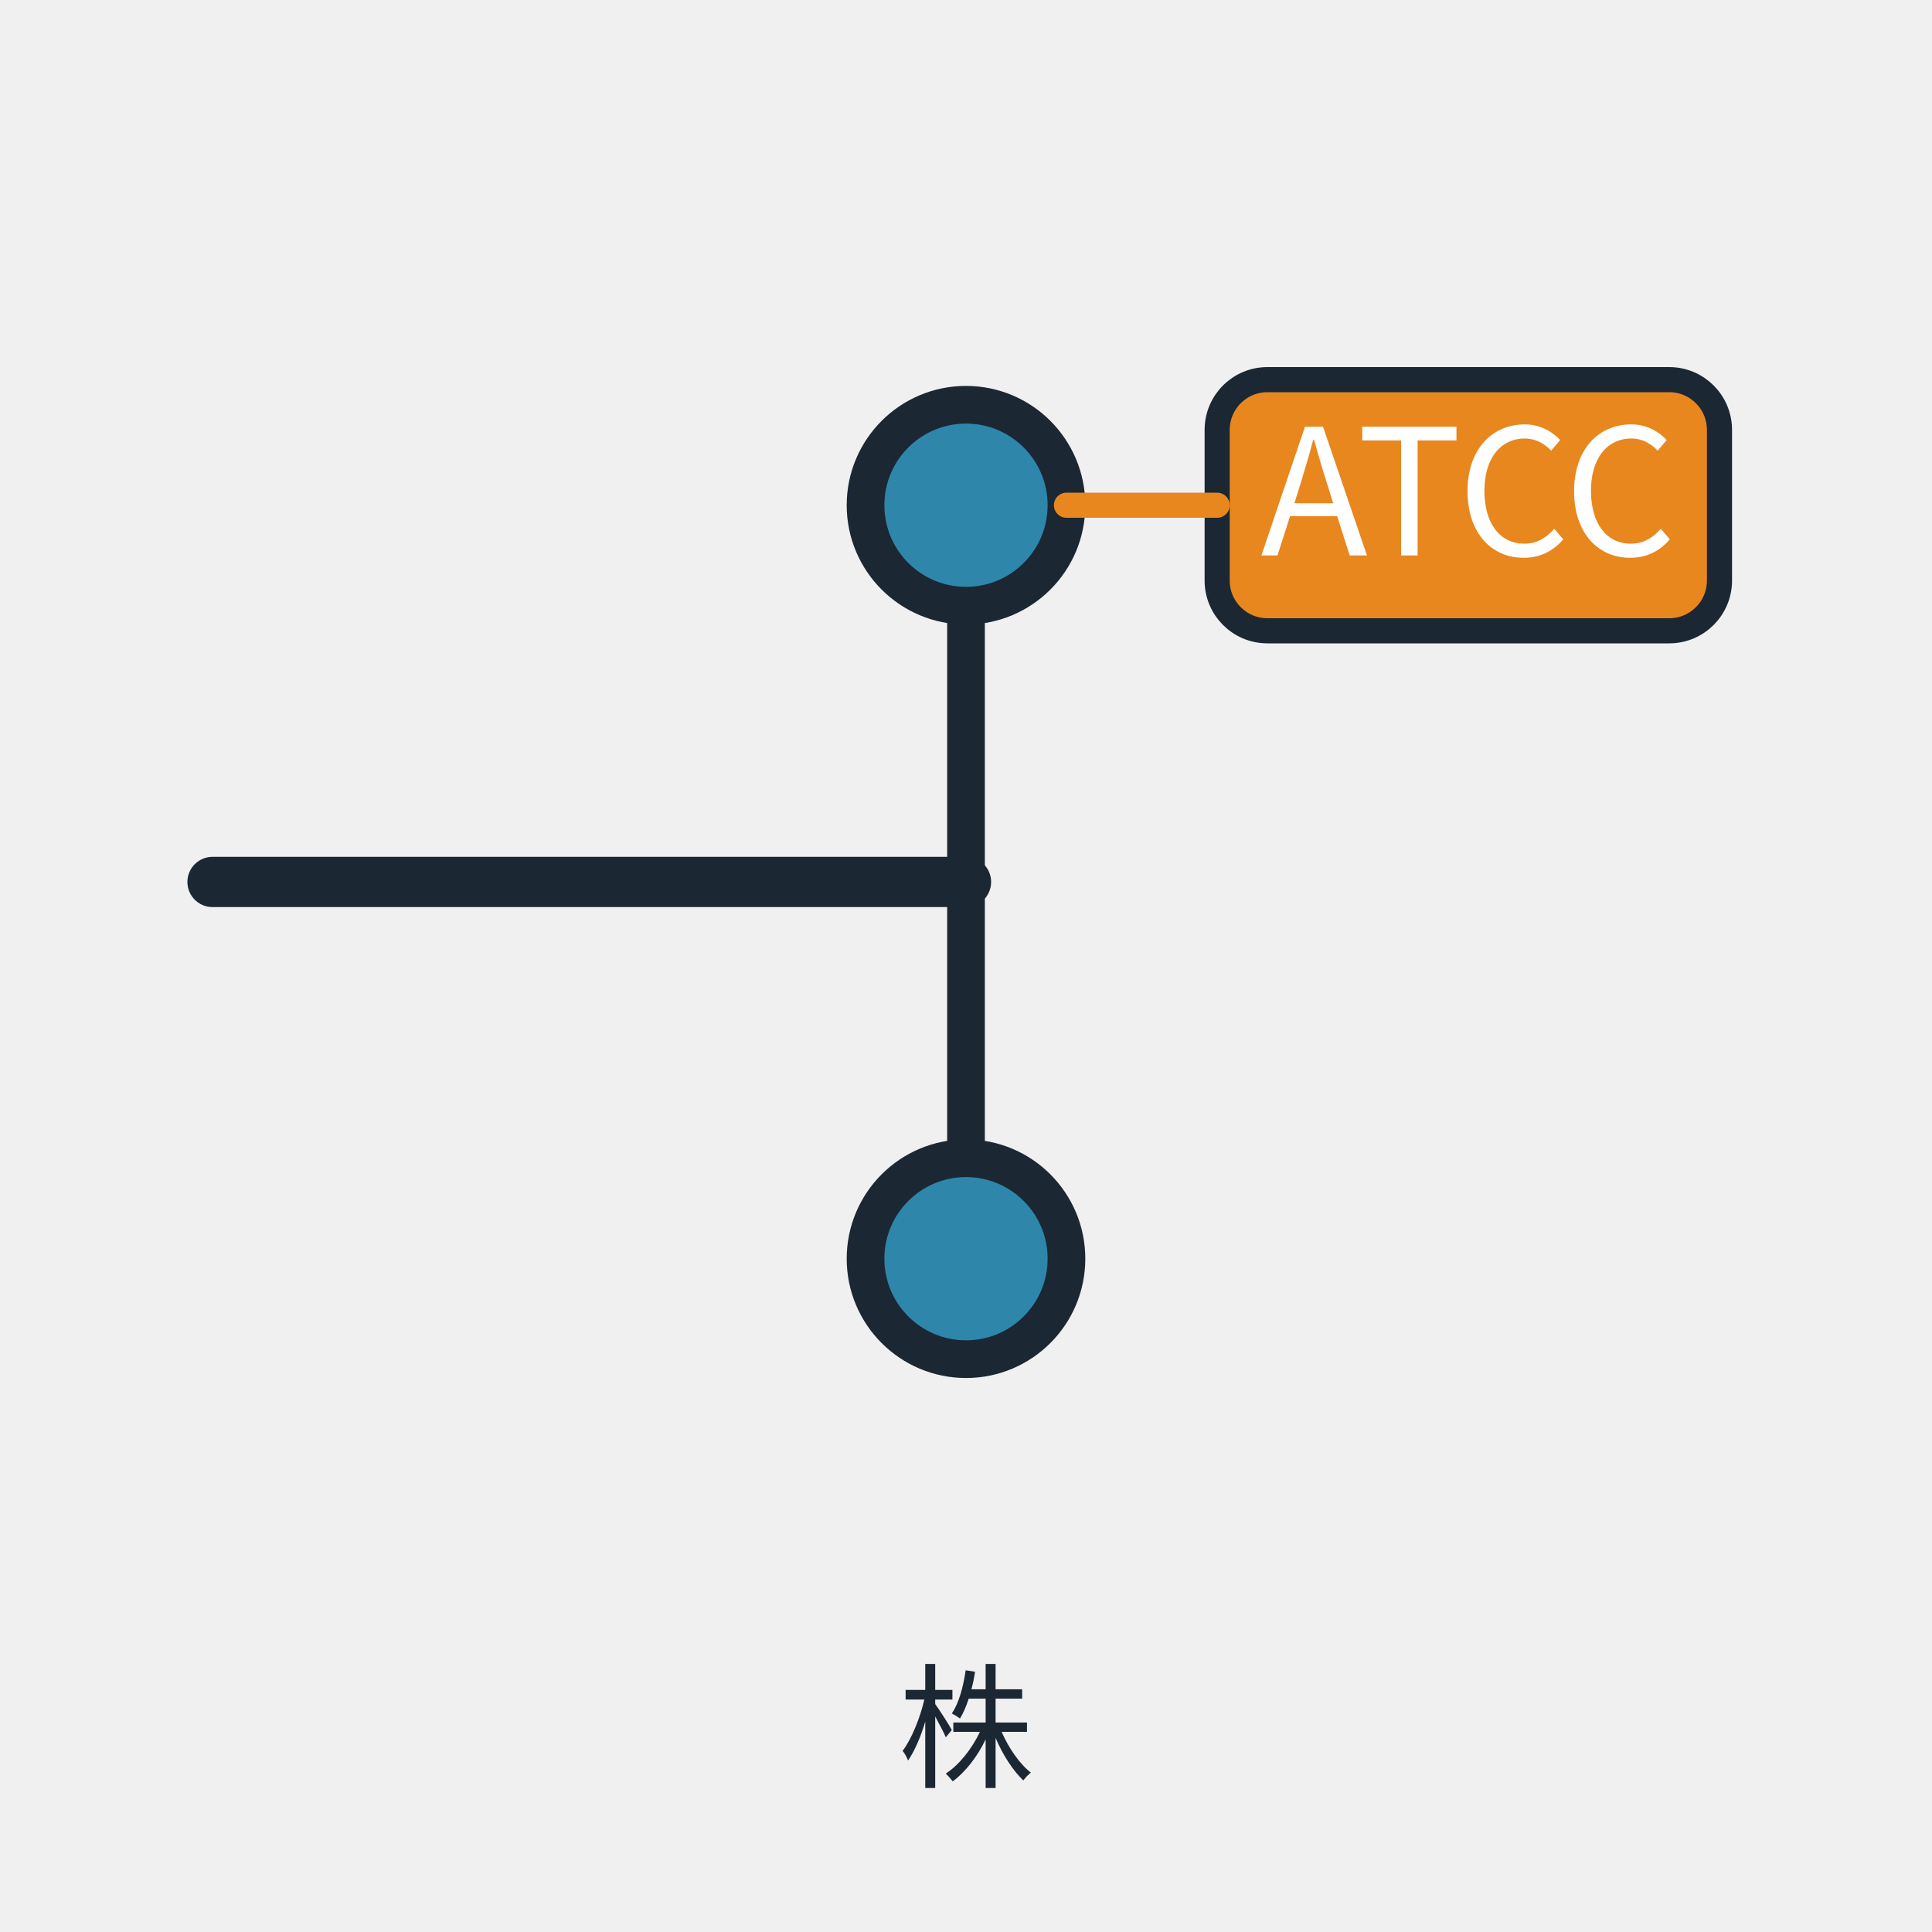
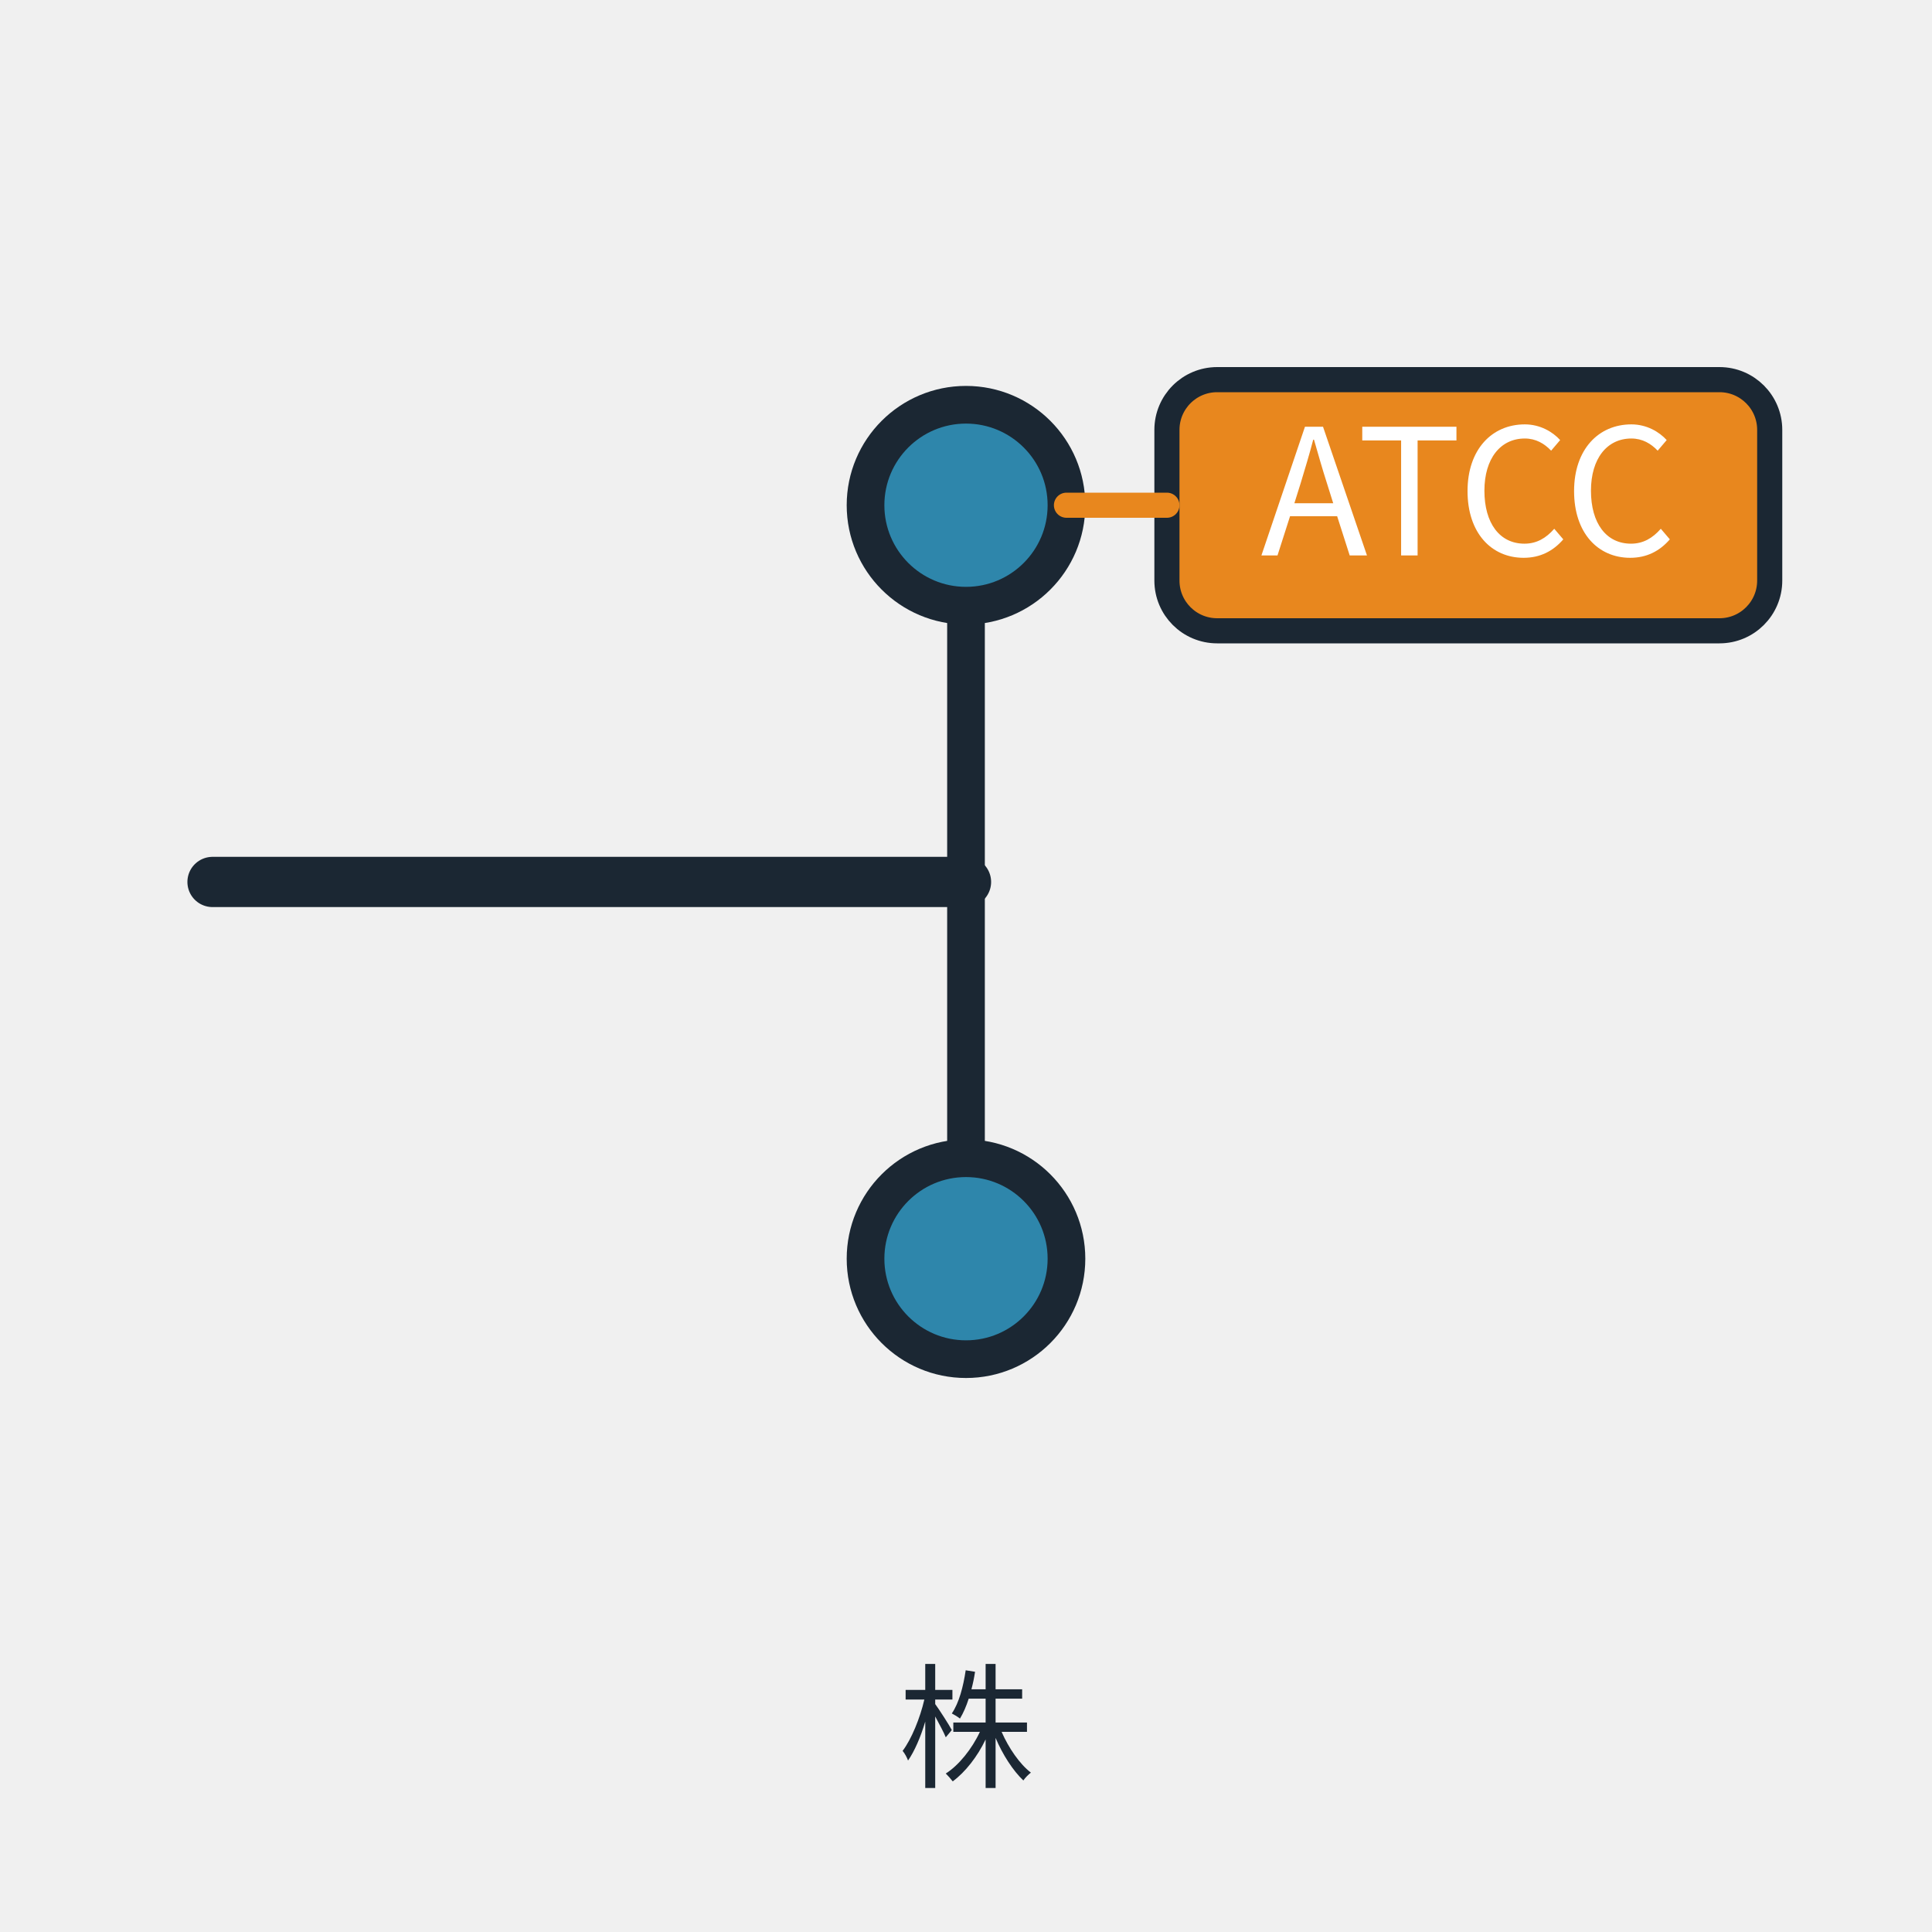
<svg xmlns="http://www.w3.org/2000/svg" viewBox="0 0 100 100" width="100" height="100" class="pp-icon pp-nomenclature" role="img" aria-labelledby="t-rank_strain d-rank_strain" data-license="CC-BY-4.0" data-copyright="ZengZichao">
  <g id="layer-body" data-name="body" transform="translate(50,45) scale(1.3) translate(-45,-49.5)">
    <line x1="15" y1="50" x2="45" y2="50" stroke="#1B2733" stroke-width="2" stroke-linecap="round" data-pp="ink" />
    <line x1="45" y1="50" x2="45" y2="35" stroke="#1B2733" stroke-width="1.5" stroke-linecap="round" data-pp="ink" />
    <line x1="45" y1="50" x2="45" y2="65" stroke="#1B2733" stroke-width="1.5" stroke-linecap="round" data-pp="ink" />
    <circle cx="45" cy="35" r="4" fill="#2E86AB" stroke="#1B2733" stroke-width="1.5" data-pp="bacteria" />
    <circle cx="45" cy="65" r="4" fill="#2E86AB" stroke="#1B2733" stroke-width="1.5" data-pp="bacteria" />
-     <rect x="55" y="30" width="20" height="10" rx="2" fill="#E8871E" stroke="#1B2733" stroke-width="1" data-pp="mge" />
+     <rect x="53" y="30" width="24" height="10" rx="2" fill="#E8871E" stroke="#1B2733" stroke-width="1" data-pp="mge" />
    <text x="65" y="37" text-anchor="middle" font-size="7" font-family="'PingFang SC','Microsoft YaHei','Noto Sans CJK SC',sans-serif" fill="#FFFFFF" data-pp="white">ATCC</text>
-     <line x1="49" y1="35" x2="55" y2="35" stroke="#E8871E" stroke-width="1" stroke-linecap="round" data-pp="mge" />
+     <line x1="49" y1="35" x2="53" y2="35" stroke="#E8871E" stroke-width="1" stroke-linecap="round" data-pp="mge" />
  </g>
  <g id="layer-annotation" data-name="annotation">
    <text x="50" y="92" text-anchor="middle" font-size="7" font-family="'PingFang SC','Microsoft YaHei','Noto Sans CJK SC',sans-serif" fill="#1B2733" data-pp="ink">株</text>
  </g>
</svg>
